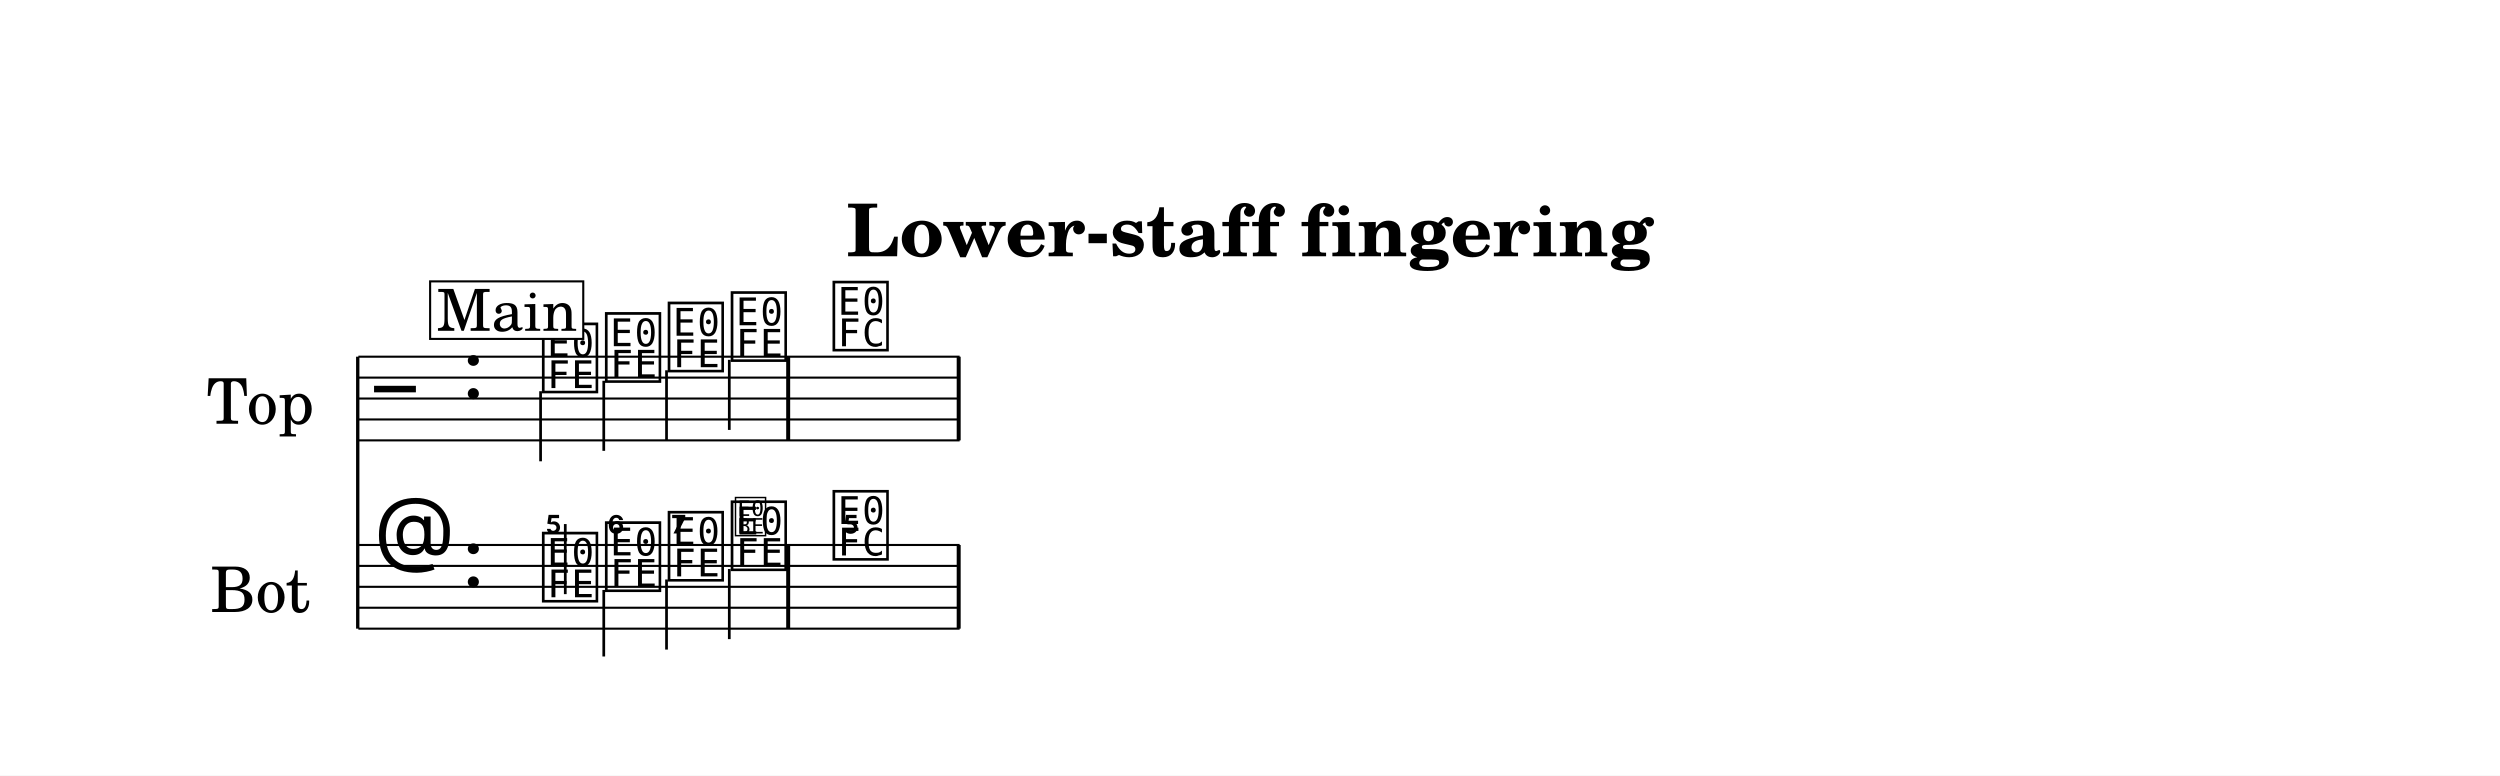
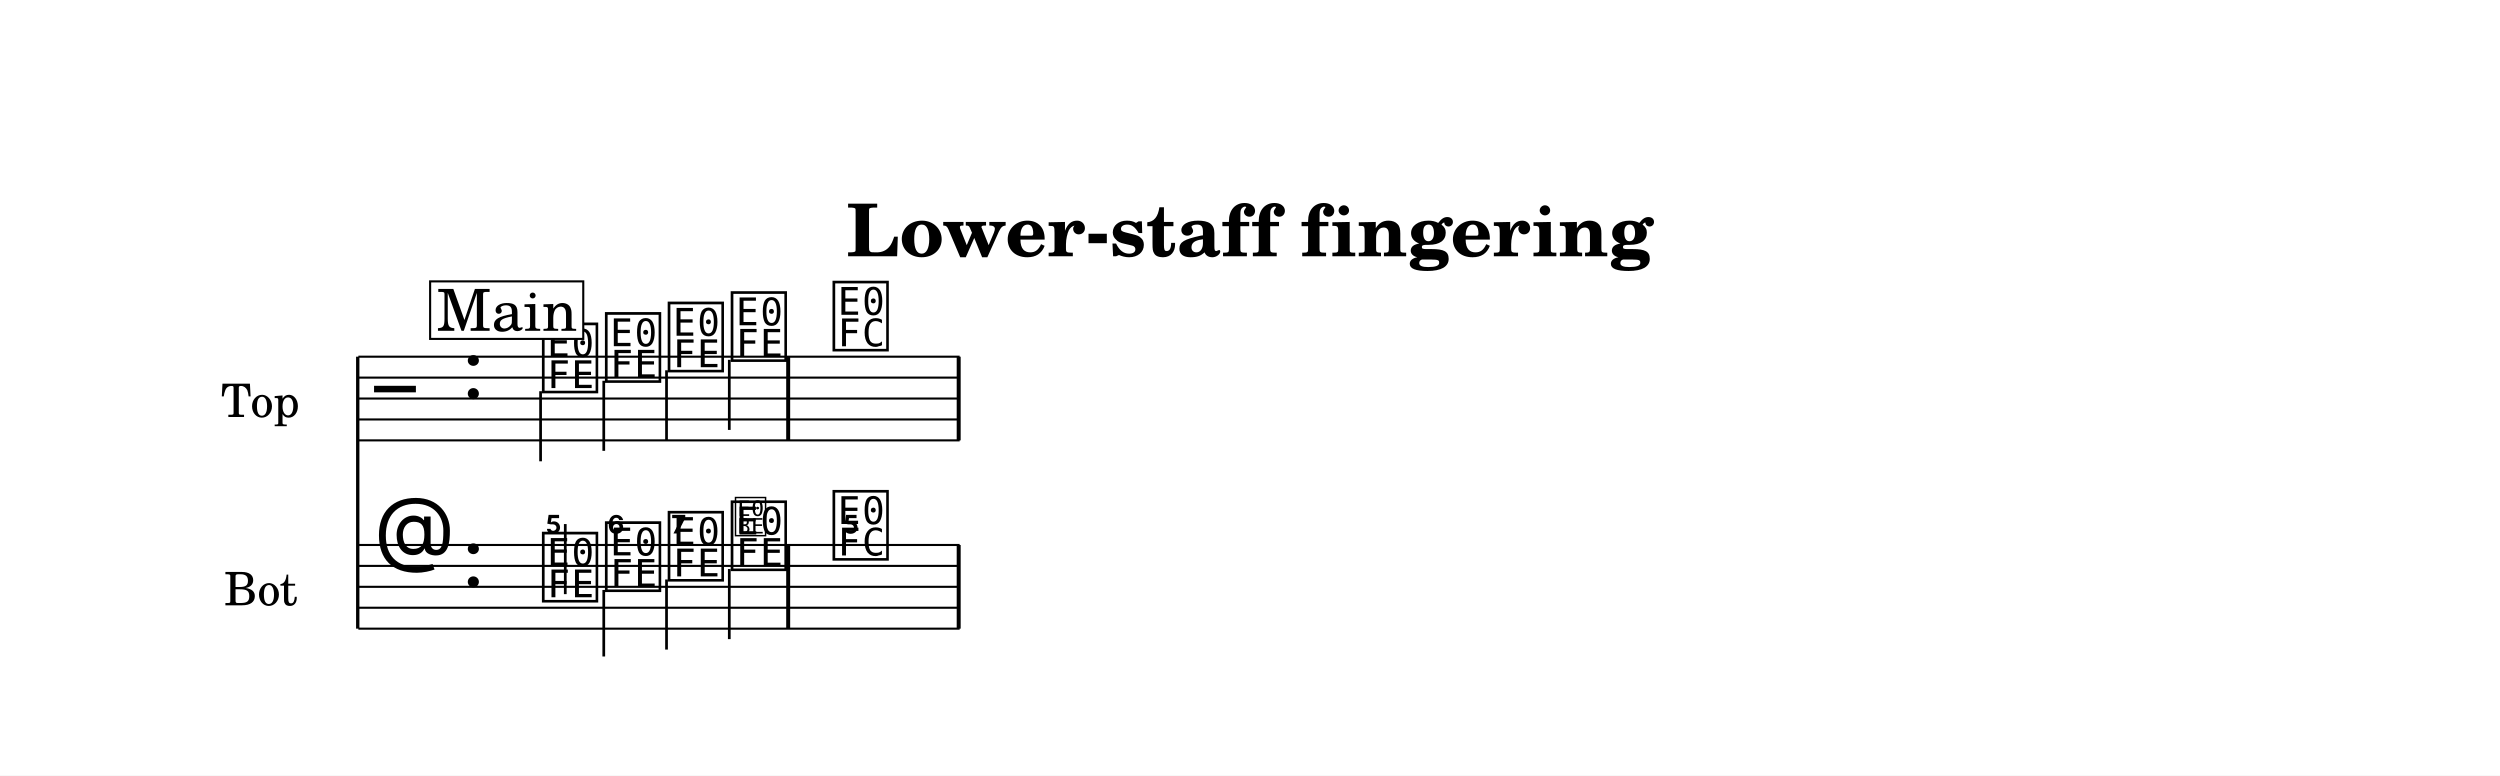
<svg xmlns="http://www.w3.org/2000/svg" width="1195.0" height="370.7" viewBox="0 0 119.50 37.07" font-family="TeX Gyre Schola, serif">
  <style>
  @font-face { font-family: 'Emmentaler'; src: local('Emmentaler'); }
  @font-face { font-family: 'Emmentaler-11'; src: local('Emmentaler-11'); }
  .music { font-family: 'Emmentaler', serif; }
</style>
  <rect x="0" y="0" width="119.50" height="37.07" fill="#FFFFFF" />
  <text x="59.75" y="12.25" font-size="3.49" font-weight="bold" text-anchor="middle" data-pos="353">Lower-staff fingering</text>
  <g transform="translate(8.54,0.00) scale(1,1)">
-     <text x="6.47" y="19.05" font-size="3.00" text-anchor="end" dominant-baseline="central">Top</text>
-     <text x="6.28" y="28.05" font-size="3.00" text-anchor="end" dominant-baseline="central">Bot</text>
+     <text x="5.79" y="19.05" font-size="2.20" text-anchor="end" dominant-baseline="central">Top</text>
+     <text x="5.67" y="28.05" font-size="2.20" text-anchor="end" dominant-baseline="central">Bot</text>
    <line x1="8.56" y1="17.05" x2="8.56" y2="30.05" stroke="#000000" stroke-width="0.160" />
    <line x1="8.59" y1="17.05" x2="37.33" y2="17.05" stroke="#000000" stroke-width="0.100" />
    <line x1="8.59" y1="18.05" x2="37.33" y2="18.05" stroke="#000000" stroke-width="0.100" />
    <line x1="8.59" y1="19.05" x2="37.33" y2="19.05" stroke="#000000" stroke-width="0.100" />
    <line x1="8.59" y1="20.05" x2="37.33" y2="20.05" stroke="#000000" stroke-width="0.100" />
    <line x1="8.59" y1="21.05" x2="37.33" y2="21.05" stroke="#000000" stroke-width="0.100" />
    <text class="music" x="9.34" y="20.05" font-size="4.00" data-pos="415"></text>
    <text class="music" x="13.54" y="19.05" font-size="4.00" data-pos="382"></text>
    <text class="music" x="17.24" y="18.55" font-size="4.00" data-pos="480"></text>
    <line x1="17.30" y1="18.70" x2="17.30" y2="22.05" stroke="#000000" stroke-width="0.130" />
    <text class="music" x="20.25" y="18.05" font-size="4.00" data-pos="484"></text>
    <line x1="20.32" y1="18.20" x2="20.32" y2="21.55" stroke="#000000" stroke-width="0.130" />
    <text class="music" x="23.25" y="17.55" font-size="4.00" data-pos="486"></text>
    <line x1="23.32" y1="17.70" x2="23.32" y2="21.05" stroke="#000000" stroke-width="0.130" />
    <text class="music" x="26.26" y="17.05" font-size="4.00" data-pos="488"></text>
    <line x1="26.32" y1="17.20" x2="26.32" y2="20.55" stroke="#000000" stroke-width="0.130" />
    <text class="music" x="31.13" y="16.55" font-size="4.00" data-pos="492"></text>
    <rect x="29.04" y="17.05" width="0.19" height="4.00" data-pos="490" />
    <rect x="37.19" y="17.05" width="0.19" height="4.00" data-pos="495" />
    <line x1="8.59" y1="26.05" x2="37.33" y2="26.05" stroke="#000000" stroke-width="0.100" />
    <line x1="8.59" y1="27.05" x2="37.33" y2="27.05" stroke="#000000" stroke-width="0.100" />
    <line x1="8.59" y1="28.05" x2="37.33" y2="28.05" stroke="#000000" stroke-width="0.100" />
    <line x1="8.59" y1="29.05" x2="37.33" y2="29.05" stroke="#000000" stroke-width="0.100" />
    <line x1="8.59" y1="30.05" x2="37.33" y2="30.05" stroke="#000000" stroke-width="0.100" />
    <text class="music" x="9.34" y="27.05" font-size="4.00" data-pos="440"></text>
    <text class="music" x="13.54" y="28.05" font-size="4.00" data-pos="382"></text>
    <text class="music" x="17.24" y="28.55" font-size="4.00" data-pos="507"></text>
    <line x1="18.48" y1="28.40" x2="18.48" y2="25.05" stroke="#000000" stroke-width="0.130" />
    <text class="music" x="20.25" y="28.05" font-size="4.00" data-pos="520"></text>
    <line x1="20.32" y1="28.20" x2="20.32" y2="31.38" stroke="#000000" stroke-width="0.130" />
    <text class="music" x="23.25" y="27.55" font-size="4.00" data-pos="532"></text>
    <line x1="23.32" y1="27.70" x2="23.32" y2="31.05" stroke="#000000" stroke-width="0.130" />
    <text class="music" x="26.26" y="27.05" font-size="4.00" data-pos="544"></text>
    <line x1="26.32" y1="27.20" x2="26.32" y2="30.55" stroke="#000000" stroke-width="0.130" />
    <text class="music" x="31.13" y="26.55" font-size="4.00" data-pos="558"></text>
    <rect x="29.04" y="26.05" width="0.19" height="4.00" data-pos="556" />
    <rect x="37.19" y="26.05" width="0.19" height="4.00" data-pos="571" />
    <text class="music" font-family="Emmentaler-11, Emmentaler, serif" x="17.48" y="25.50" font-size="2.24" data-pos="507"></text>
    <text class="music" font-family="Emmentaler-11, Emmentaler, serif" x="20.48" y="25.50" font-size="2.24" data-pos="520"></text>
    <text class="music" font-family="Emmentaler-11, Emmentaler, serif" x="23.51" y="25.50" font-size="2.24" data-pos="532"></text>
    <text class="music" font-family="Emmentaler-11, Emmentaler, serif" x="26.51" y="25.50" font-size="2.24" data-pos="544"></text>
    <text class="music" font-family="Emmentaler-11, Emmentaler, serif" x="31.70" y="25.50" font-size="2.24" data-pos="558"></text>
    <rect x="12.02" y="13.45" width="7.32" height="2.75" fill="#FFFFFF" stroke="#000000" stroke-width="0.100" data-pos="457" />
    <text x="15.69" y="15.81" font-size="2.77" text-anchor="middle" data-pos="457">Main</text>
  </g>
</svg>
